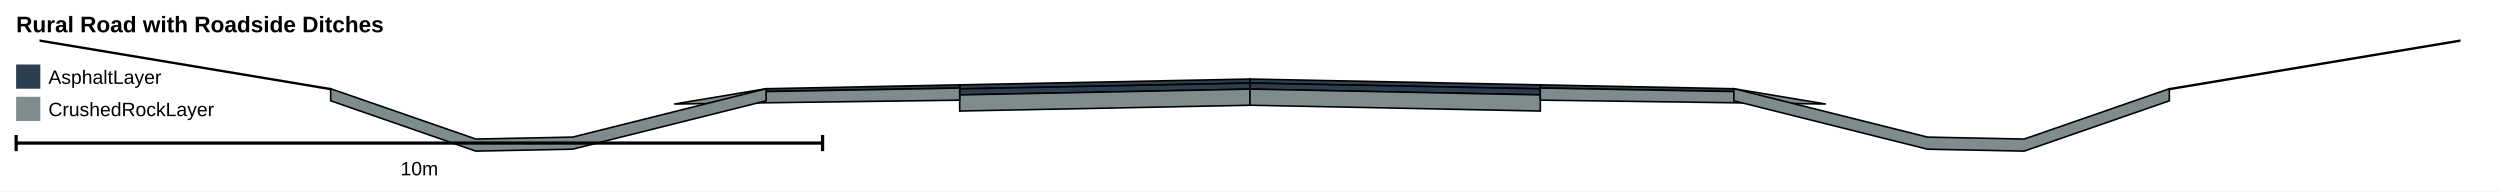
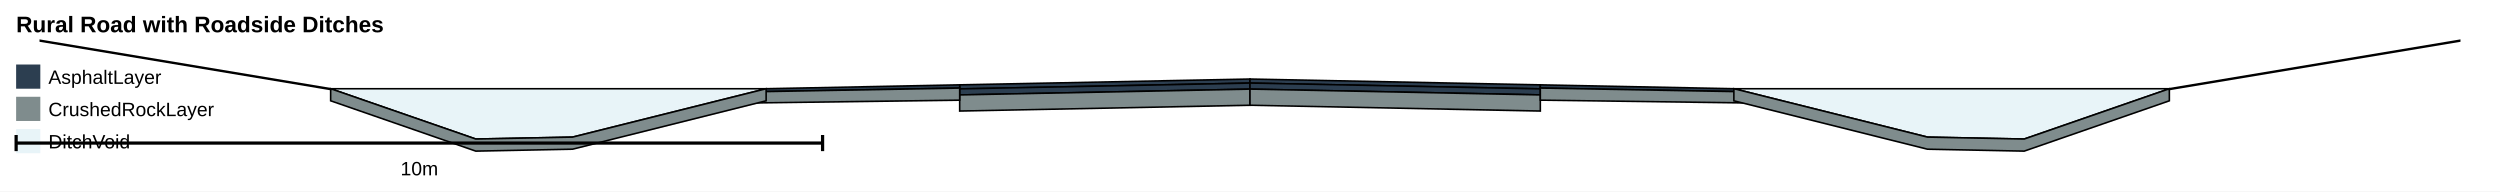
<svg xmlns="http://www.w3.org/2000/svg" width="1550.0" height="118.7" viewBox="0 0 1550.0 118.7">
  <rect width="1550.0" height="118.7" fill="white" />
  <g transform="scale(1,-1)">
    <g transform="translate(0,-118.7)">
      <polygon points="775.00,69.70 775.00,67.20 595.00,63.60 595.00,66.10" fill="#2C3E50" stroke="black" stroke-width="1" />
      <polygon points="775.00,67.20 775.00,63.45 595.00,59.85 595.00,63.60" fill="#2C3E50" stroke="black" stroke-width="1" />
      <polygon points="775.00,63.45 775.00,53.45 595.00,49.85 595.00,59.85" fill="#7F8C8D" stroke="black" stroke-width="1" />
      <polygon points="595.00,66.10 595.00,64.10 463.00,61.70 475.00,63.70" fill="#2C3E50" stroke="black" stroke-width="1" />
      <polygon points="595.00,64.10 595.00,56.60 418.00,54.20 463.00,61.70" fill="#7F8C8D" stroke="black" stroke-width="1" />
+       <polygon points="475.00,63.70 205.00,63.70 295.00,32.50 355.00,33.70" fill="#E8F4F8" stroke="black" stroke-width="1" />
      <polygon points="475.00,63.70 475.00,56.20 355.00,26.20 295.00,25.00 205.00,56.20 205.00,63.70 295.00,32.50 355.00,33.70" fill="#7F8C8D" stroke="black" stroke-width="1" />
      <polygon points="205.00,63.70 205.00,63.20 25.00,93.20 25.00,93.70" fill="#BDC3C7" stroke="black" stroke-width="1" />
      <polygon points="775.00,69.70 955.00,66.10 955.00,63.60 775.00,67.20" fill="#2C3E50" stroke="black" stroke-width="1" />
      <polygon points="775.00,67.20 955.00,63.60 955.00,59.85 775.00,63.45" fill="#2C3E50" stroke="black" stroke-width="1" />
      <polygon points="775.00,63.45 955.00,59.85 955.00,49.85 775.00,53.45" fill="#7F8C8D" stroke="black" stroke-width="1" />
      <polygon points="955.00,66.10 1075.00,63.70 1087.00,61.70 955.00,64.10" fill="#2C3E50" stroke="black" stroke-width="1" />
      <polygon points="955.00,64.10 1087.00,61.70 1132.00,54.20 955.00,56.60" fill="#7F8C8D" stroke="black" stroke-width="1" />
+       <polygon points="1075.00,63.70 1195.00,33.70 1255.00,32.50 1345.00,63.70" fill="#E8F4F8" stroke="black" stroke-width="1" />
      <polygon points="1075.00,63.70 1195.00,33.70 1255.00,32.50 1345.00,63.70 1345.00,56.20 1255.00,25.00 1195.00,26.20 1075.00,56.20" fill="#7F8C8D" stroke="black" stroke-width="1" />
      <polygon points="1345.00,63.70 1525.00,93.70 1525.00,93.20 1345.00,63.20" fill="#BDC3C7" stroke="black" stroke-width="1" />
    </g>
  </g>
  <text x="10" y="20" font-family="Arial" font-size="14" font-weight="bold">Rural Road with Roadside Ditches</text>
  <rect x="10" y="40" width="15" height="15" fill="#2C3E50" />
  <text x="30" y="52" font-family="Arial" font-size="12">AsphaltLayer</text>
  <rect x="10" y="60" width="15" height="15" fill="#7F8C8D" />
  <text x="30" y="72" font-family="Arial" font-size="12">CrushedRockLayer</text>
+   <rect x="10" y="80" width="15" height="15" fill="#E8F4F8" />
+   <text x="30" y="92" font-family="Arial" font-size="12">DitchVoid</text>
  <line x1="10" y1="88.7" x2="510.0" y2="88.7" stroke="black" stroke-width="2" />
  <line x1="10" y1="83.7" x2="10" y2="93.7" stroke="black" stroke-width="2" />
  <line x1="510.0" y1="83.7" x2="510.0" y2="93.7" stroke="black" stroke-width="2" />
  <text x="260.0" y="108.7" font-family="Arial" font-size="12" text-anchor="middle">10m</text>
</svg>
